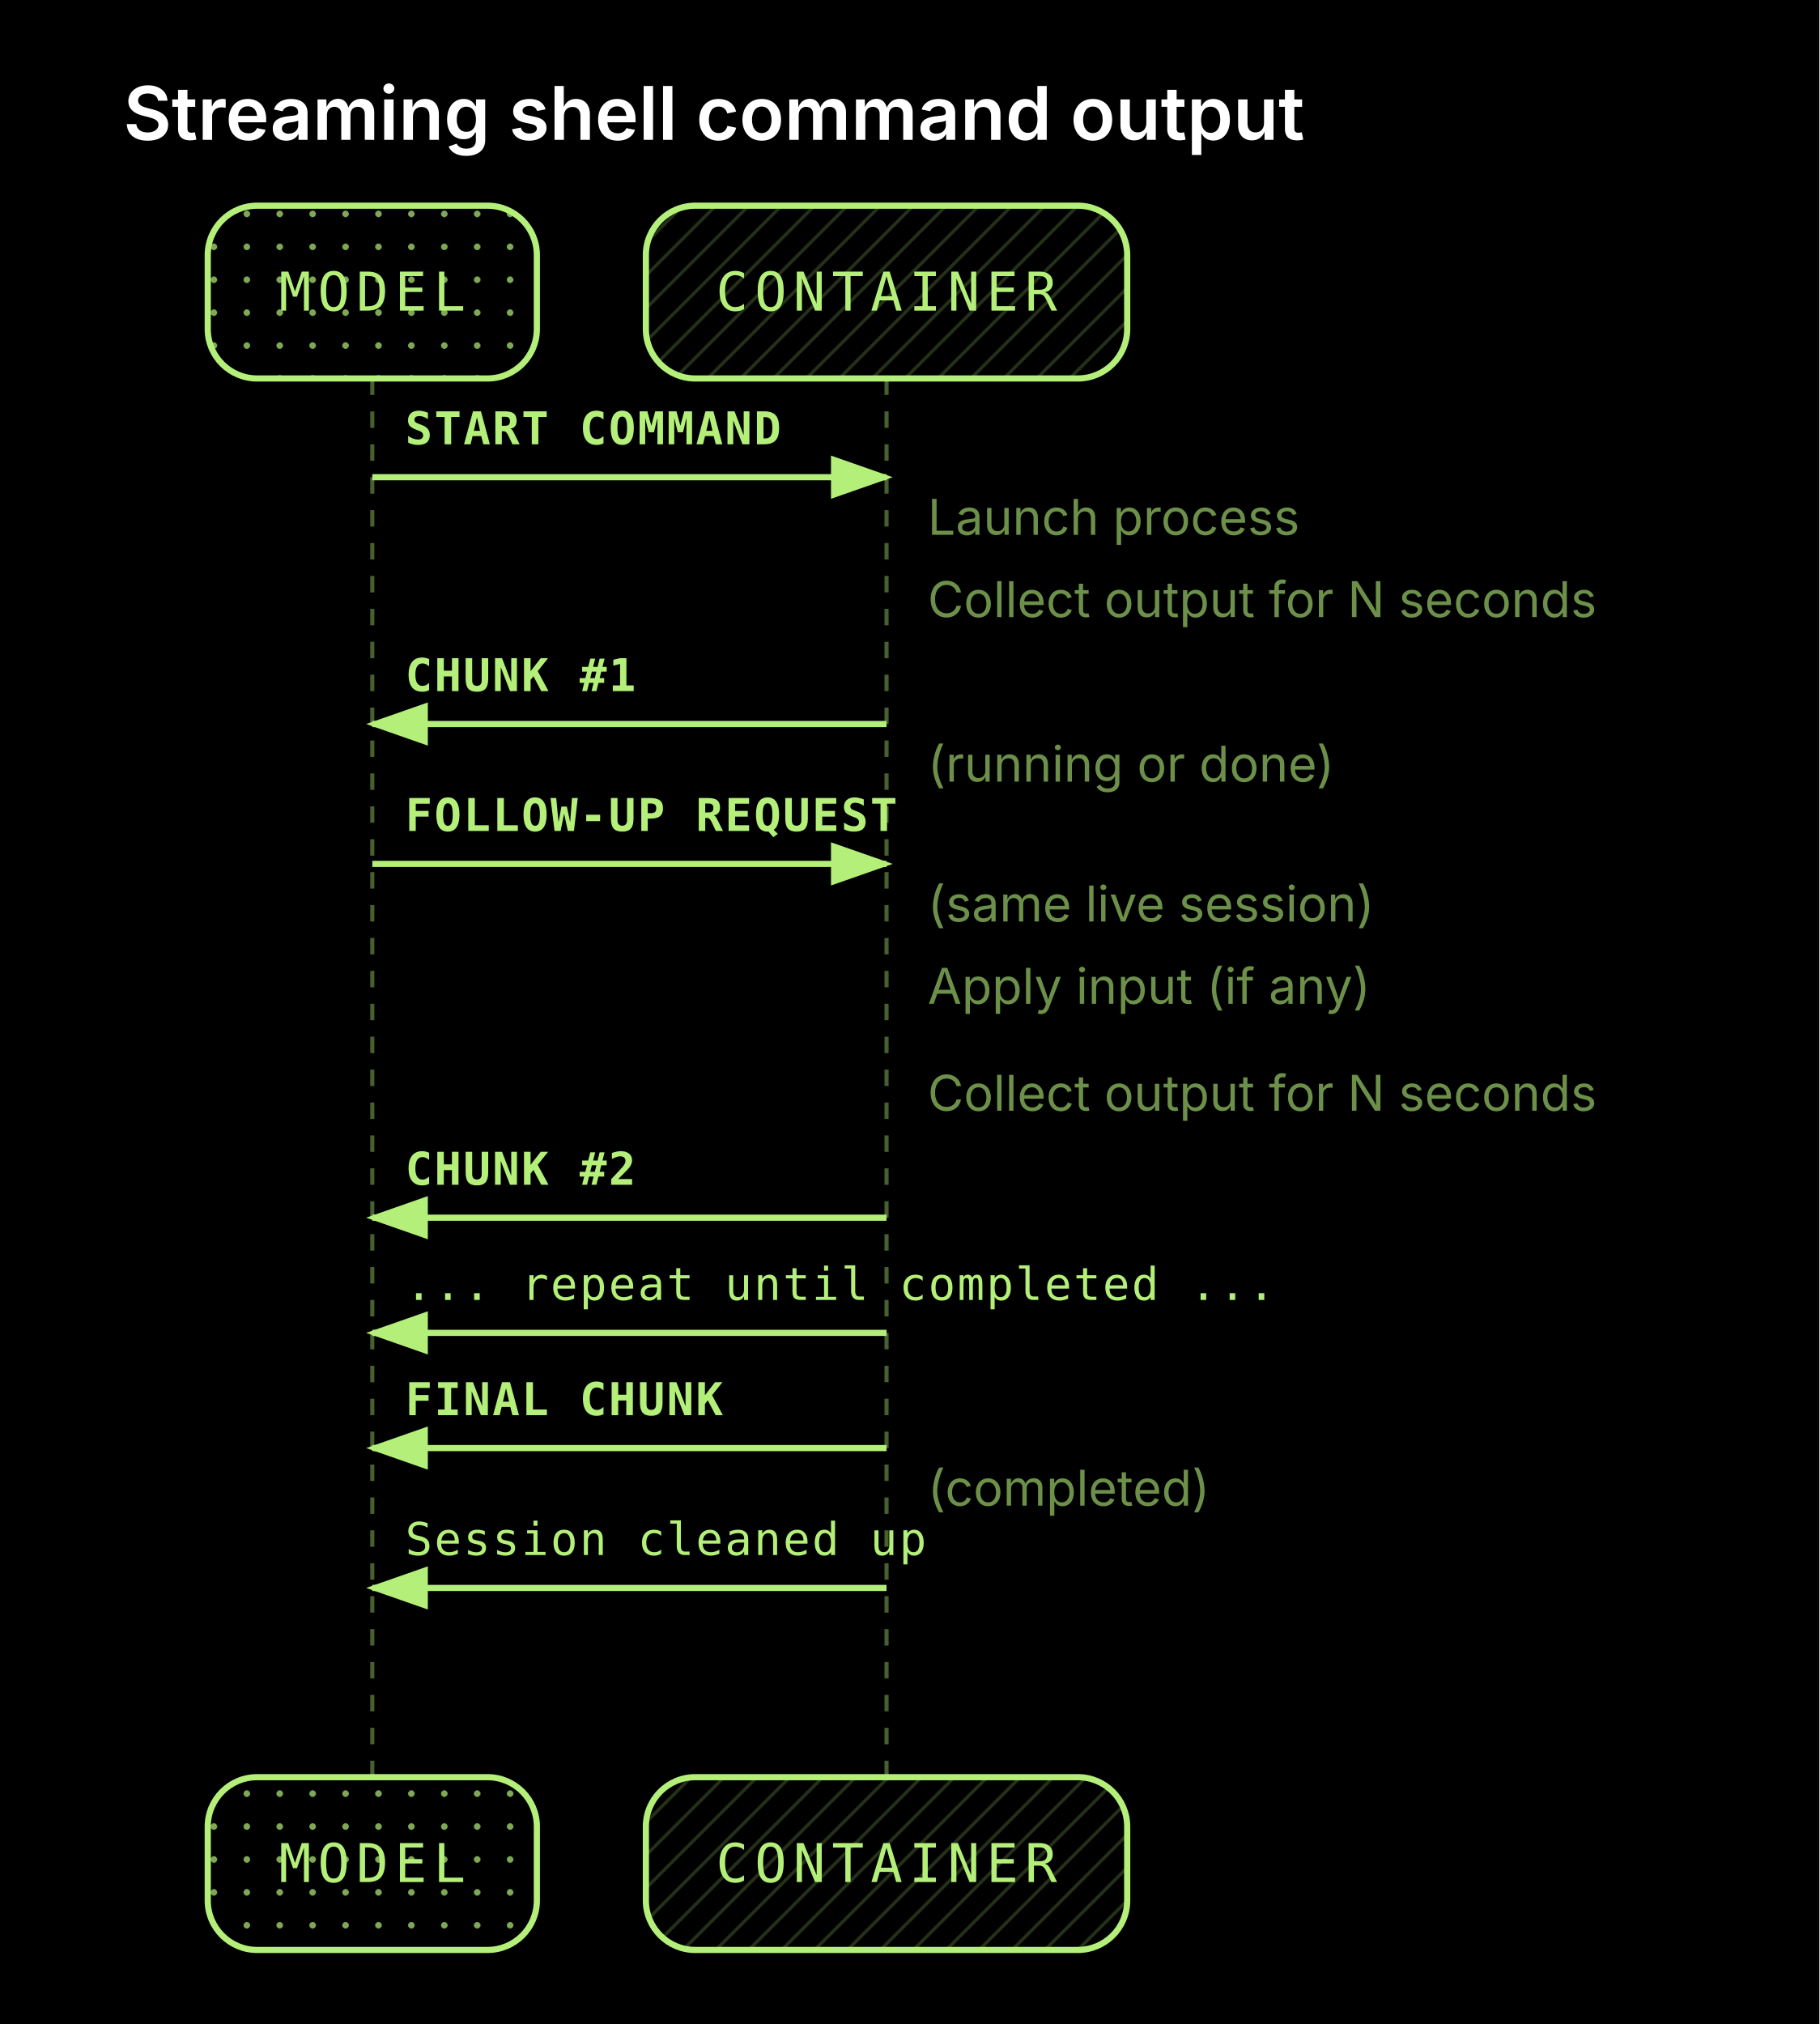
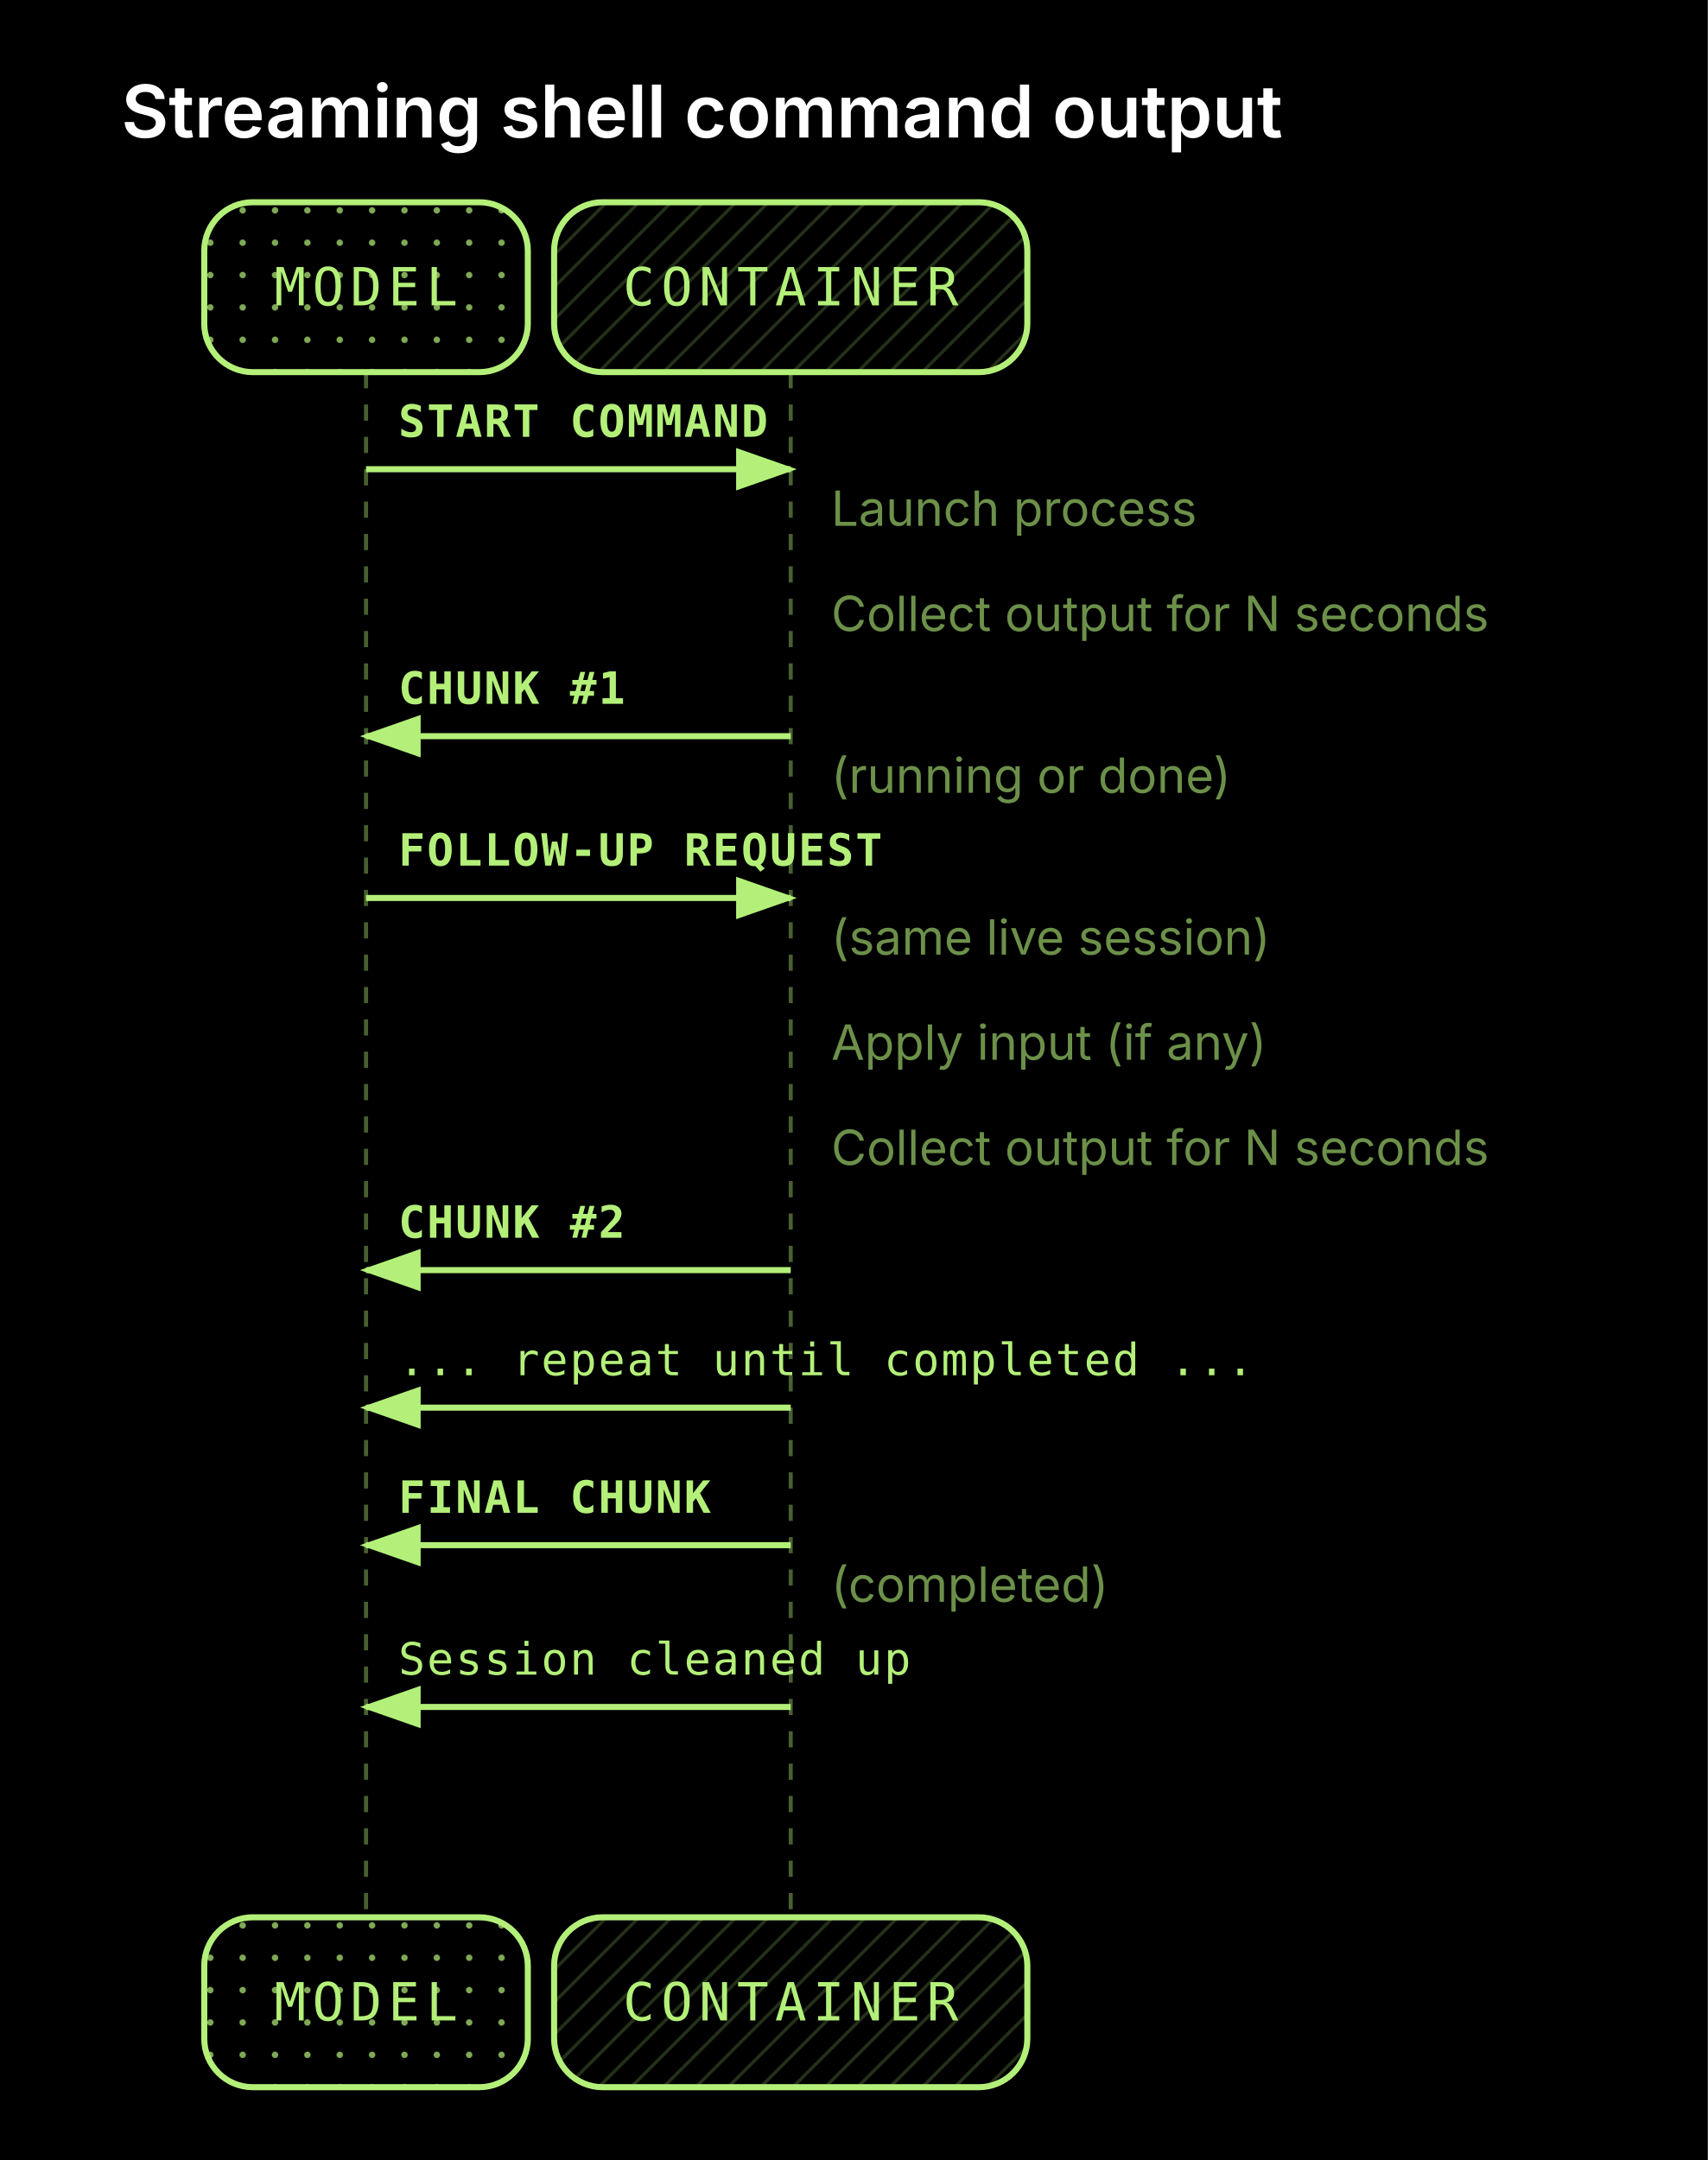
- <svg xmlns="http://www.w3.org/2000/svg" viewBox="0 0 442.24 492" width="442.24" height="492">
+ <svg xmlns="http://www.w3.org/2000/svg" viewBox="0 0 422.24 534" width="422.24" height="534">
  <defs>
    <pattern id="dotgrid" width="8" height="8" patternUnits="userSpaceOnUse">
      <rect width="8" height="8" fill="#000000" />
      <circle cx="4" cy="4" r="0.8" fill="#b4f079" opacity="0.7" />
    </pattern>
    <pattern id="crosshatch" width="8" height="8" patternUnits="userSpaceOnUse">
      <rect width="8" height="8" fill="#000000" />
      <path d="M0 8L8 0M-1 1L1 -1M7 9L9 7" stroke="#b4f079" stroke-width="0.8" opacity="0.2" />
    </pattern>
    <pattern id="hero" width="6" height="6" patternUnits="userSpaceOnUse">
      <rect width="6" height="6" fill="#3d6b23" />
      <circle cx="3" cy="3" r="0.6" fill="#5a9a35" opacity="0.5" />
    </pattern>
    <marker id="arrowhead" markerWidth="10" markerHeight="7" refX="9" refY="3.5" orient="auto" markerUnits="strokeWidth">
      <polygon points="0 0, 10 3.5, 0 7" fill="#b4f079" />
    </marker>
    <marker id="arrowhead-reverse" markerWidth="10" markerHeight="7" refX="1" refY="3.5" orient="auto" markerUnits="strokeWidth">
      <polygon points="10 0, 0 3.5, 10 7" fill="#b4f079" />
    </marker>
  </defs>
  <rect width="100%" height="100%" fill="#000000" />
  <g class="diagram">
    <text x="30" y="34" font-family="'Inter', 'Helvetica Neue', Arial, sans-serif" font-size="18" fill="#ffffff" font-weight="600">Streaming shell command output</text>
    <g class="lifelines">
-       <line x1="90.5" y1="92" x2="90.5" y2="432" stroke="#b4f079" stroke-width="1" stroke-dasharray="4 4" opacity="0.4" />
-       <line x1="215.5" y1="92" x2="215.5" y2="432" stroke="#b4f079" stroke-width="1" stroke-dasharray="4 4" opacity="0.4" />
+       <line x1="90.5" y1="92" x2="90.5" y2="474" stroke="#b4f079" stroke-width="1" stroke-dasharray="4 4" opacity="0.4" />
+       <line x1="195.5" y1="92" x2="195.5" y2="474" stroke="#b4f079" stroke-width="1" stroke-dasharray="4 4" opacity="0.4" />
    </g>
    <g class="fragments" />
    <g class="messages">
-       <line x1="90.5" y1="116" x2="215.5" y2="116" stroke="#b4f079" stroke-width="1.5" marker-end="url(#arrowhead)" />
+       <line x1="90.5" y1="116" x2="195.5" y2="116" stroke="#b4f079" stroke-width="1.5" marker-end="url(#arrowhead)" />
      <text x="98.5" y="108" font-family="'JetBrains Mono', 'Fira Code', 'SF Mono', 'Cascadia Code', monospace" font-size="11" fill="#b4f079" text-anchor="start" letter-spacing="0.04em">
        <tspan font-weight="700">START COMMAND</tspan>
      </text>
-       <text x="225.5" y="130" font-family="'Inter', 'Helvetica Neue', Arial, sans-serif" font-size="12" fill="#b4f079" opacity="0.6">Launch process</text>
-       <text x="225.5" y="150" font-family="'Inter', 'Helvetica Neue', Arial, sans-serif" font-size="12" fill="#b4f079" opacity="0.6">Collect output for N seconds</text>
-       <line x1="215.5" y1="176" x2="90.5" y2="176" stroke="#b4f079" stroke-width="1.5" marker-end="url(#arrowhead)" />
-       <text x="98.5" y="168" font-family="'JetBrains Mono', 'Fira Code', 'SF Mono', 'Cascadia Code', monospace" font-size="11" fill="#b4f079" text-anchor="start" letter-spacing="0.04em">
+       <text x="205.5" y="130" font-family="'Inter', 'Helvetica Neue', Arial, sans-serif" font-size="12" fill="#b4f079" opacity="0.6">Launch process</text>
+       <text x="205.5" y="156" font-family="'Inter', 'Helvetica Neue', Arial, sans-serif" font-size="12" fill="#b4f079" opacity="0.6">Collect output for N seconds</text>
+       <line x1="195.5" y1="182" x2="90.5" y2="182" stroke="#b4f079" stroke-width="1.5" marker-end="url(#arrowhead)" />
+       <text x="98.5" y="174" font-family="'JetBrains Mono', 'Fira Code', 'SF Mono', 'Cascadia Code', monospace" font-size="11" fill="#b4f079" text-anchor="start" letter-spacing="0.04em">
        <tspan font-weight="700">CHUNK #1</tspan>
      </text>
-       <text x="225.5" y="190" font-family="'Inter', 'Helvetica Neue', Arial, sans-serif" font-size="12" fill="#b4f079" opacity="0.6">(running or done)</text>
-       <line x1="90.5" y1="210" x2="215.5" y2="210" stroke="#b4f079" stroke-width="1.5" marker-end="url(#arrowhead)" />
-       <text x="98.5" y="202" font-family="'JetBrains Mono', 'Fira Code', 'SF Mono', 'Cascadia Code', monospace" font-size="11" fill="#b4f079" text-anchor="start" letter-spacing="0.04em">
+       <text x="205.5" y="196" font-family="'Inter', 'Helvetica Neue', Arial, sans-serif" font-size="12" fill="#b4f079" opacity="0.6">(running or done)</text>
+       <line x1="90.5" y1="222" x2="195.5" y2="222" stroke="#b4f079" stroke-width="1.5" marker-end="url(#arrowhead)" />
+       <text x="98.5" y="214" font-family="'JetBrains Mono', 'Fira Code', 'SF Mono', 'Cascadia Code', monospace" font-size="11" fill="#b4f079" text-anchor="start" letter-spacing="0.04em">
        <tspan font-weight="700">FOLLOW-UP REQUEST</tspan>
      </text>
-       <text x="225.5" y="224" font-family="'Inter', 'Helvetica Neue', Arial, sans-serif" font-size="12" fill="#b4f079" opacity="0.6">(same live session)</text>
-       <text x="225.5" y="244" font-family="'Inter', 'Helvetica Neue', Arial, sans-serif" font-size="12" fill="#b4f079" opacity="0.6">Apply input (if any)</text>
-       <text x="225.5" y="270" font-family="'Inter', 'Helvetica Neue', Arial, sans-serif" font-size="12" fill="#b4f079" opacity="0.6">Collect output for N seconds</text>
-       <line x1="215.5" y1="296" x2="90.5" y2="296" stroke="#b4f079" stroke-width="1.5" marker-end="url(#arrowhead)" />
-       <text x="98.5" y="288" font-family="'JetBrains Mono', 'Fira Code', 'SF Mono', 'Cascadia Code', monospace" font-size="11" fill="#b4f079" text-anchor="start" letter-spacing="0.04em">
+       <text x="205.5" y="236" font-family="'Inter', 'Helvetica Neue', Arial, sans-serif" font-size="12" fill="#b4f079" opacity="0.6">(same live session)</text>
+       <text x="205.5" y="262" font-family="'Inter', 'Helvetica Neue', Arial, sans-serif" font-size="12" fill="#b4f079" opacity="0.6">Apply input (if any)</text>
+       <text x="205.5" y="288" font-family="'Inter', 'Helvetica Neue', Arial, sans-serif" font-size="12" fill="#b4f079" opacity="0.6">Collect output for N seconds</text>
+       <line x1="195.5" y1="314" x2="90.5" y2="314" stroke="#b4f079" stroke-width="1.5" marker-end="url(#arrowhead)" />
+       <text x="98.5" y="306" font-family="'JetBrains Mono', 'Fira Code', 'SF Mono', 'Cascadia Code', monospace" font-size="11" fill="#b4f079" text-anchor="start" letter-spacing="0.04em">
        <tspan font-weight="700">CHUNK #2</tspan>
      </text>
-       <line x1="215.5" y1="324" x2="90.5" y2="324" stroke="#b4f079" stroke-width="1.5" marker-end="url(#arrowhead)" />
-       <text x="98.5" y="316" font-family="'JetBrains Mono', 'Fira Code', 'SF Mono', 'Cascadia Code', monospace" font-size="11" fill="#b4f079" text-anchor="start" letter-spacing="0.04em">... repeat until completed ...</text>
-       <line x1="215.5" y1="352" x2="90.5" y2="352" stroke="#b4f079" stroke-width="1.5" marker-end="url(#arrowhead)" />
-       <text x="98.5" y="344" font-family="'JetBrains Mono', 'Fira Code', 'SF Mono', 'Cascadia Code', monospace" font-size="11" fill="#b4f079" text-anchor="start" letter-spacing="0.04em">
+       <line x1="195.5" y1="348" x2="90.5" y2="348" stroke="#b4f079" stroke-width="1.5" marker-end="url(#arrowhead)" />
+       <text x="98.5" y="340" font-family="'JetBrains Mono', 'Fira Code', 'SF Mono', 'Cascadia Code', monospace" font-size="11" fill="#b4f079" text-anchor="start" letter-spacing="0.04em">... repeat until completed ...</text>
+       <line x1="195.5" y1="382" x2="90.5" y2="382" stroke="#b4f079" stroke-width="1.5" marker-end="url(#arrowhead)" />
+       <text x="98.5" y="374" font-family="'JetBrains Mono', 'Fira Code', 'SF Mono', 'Cascadia Code', monospace" font-size="11" fill="#b4f079" text-anchor="start" letter-spacing="0.04em">
        <tspan font-weight="700">FINAL CHUNK</tspan>
      </text>
-       <text x="225.5" y="366" font-family="'Inter', 'Helvetica Neue', Arial, sans-serif" font-size="12" fill="#b4f079" opacity="0.6">(completed)</text>
-       <line x1="215.5" y1="386" x2="90.5" y2="386" stroke="#b4f079" stroke-width="1.5" marker-end="url(#arrowhead)" />
-       <text x="98.5" y="378" font-family="'JetBrains Mono', 'Fira Code', 'SF Mono', 'Cascadia Code', monospace" font-size="11" fill="#b4f079" text-anchor="start" letter-spacing="0.04em">Session cleaned up</text>
+       <text x="205.5" y="396" font-family="'Inter', 'Helvetica Neue', Arial, sans-serif" font-size="12" fill="#b4f079" opacity="0.6">(completed)</text>
+       <line x1="195.5" y1="422" x2="90.5" y2="422" stroke="#b4f079" stroke-width="1.5" marker-end="url(#arrowhead)" />
+       <text x="98.5" y="414" font-family="'JetBrains Mono', 'Fira Code', 'SF Mono', 'Cascadia Code', monospace" font-size="11" fill="#b4f079" text-anchor="start" letter-spacing="0.04em">Session cleaned up</text>
    </g>
    <g class="notes" />
    <g class="participants">
      <rect x="50.5" y="50" width="80" height="42" rx="12" fill="url(#dotgrid)" stroke="#b4f079" stroke-width="1.5" />
      <text x="90.5" y="71" font-family="'JetBrains Mono', 'Fira Code', 'SF Mono', 'Cascadia Code', monospace" font-size="13" fill="#b4f079" text-anchor="middle" dominant-baseline="central" letter-spacing="0.12em">MODEL</text>
-       <rect x="157" y="50" width="117" height="42" rx="12" fill="url(#crosshatch)" stroke="#b4f079" stroke-width="1.5" />
-       <text x="215.5" y="71" font-family="'JetBrains Mono', 'Fira Code', 'SF Mono', 'Cascadia Code', monospace" font-size="13" fill="#b4f079" text-anchor="middle" dominant-baseline="central" letter-spacing="0.12em">CONTAINER</text>
-       <rect x="50.5" y="432" width="80" height="42" rx="12" fill="url(#dotgrid)" stroke="#b4f079" stroke-width="1.5" />
-       <text x="90.5" y="453" font-family="'JetBrains Mono', 'Fira Code', 'SF Mono', 'Cascadia Code', monospace" font-size="13" fill="#b4f079" text-anchor="middle" dominant-baseline="central" letter-spacing="0.12em">MODEL</text>
-       <rect x="157" y="432" width="117" height="42" rx="12" fill="url(#crosshatch)" stroke="#b4f079" stroke-width="1.5" />
-       <text x="215.5" y="453" font-family="'JetBrains Mono', 'Fira Code', 'SF Mono', 'Cascadia Code', monospace" font-size="13" fill="#b4f079" text-anchor="middle" dominant-baseline="central" letter-spacing="0.12em">CONTAINER</text>
+       <rect x="137" y="50" width="117" height="42" rx="12" fill="url(#crosshatch)" stroke="#b4f079" stroke-width="1.5" />
+       <text x="195.5" y="71" font-family="'JetBrains Mono', 'Fira Code', 'SF Mono', 'Cascadia Code', monospace" font-size="13" fill="#b4f079" text-anchor="middle" dominant-baseline="central" letter-spacing="0.12em">CONTAINER</text>
+       <rect x="50.5" y="474" width="80" height="42" rx="12" fill="url(#dotgrid)" stroke="#b4f079" stroke-width="1.5" />
+       <text x="90.5" y="495" font-family="'JetBrains Mono', 'Fira Code', 'SF Mono', 'Cascadia Code', monospace" font-size="13" fill="#b4f079" text-anchor="middle" dominant-baseline="central" letter-spacing="0.12em">MODEL</text>
+       <rect x="137" y="474" width="117" height="42" rx="12" fill="url(#crosshatch)" stroke="#b4f079" stroke-width="1.5" />
+       <text x="195.5" y="495" font-family="'JetBrains Mono', 'Fira Code', 'SF Mono', 'Cascadia Code', monospace" font-size="13" fill="#b4f079" text-anchor="middle" dominant-baseline="central" letter-spacing="0.12em">CONTAINER</text>
    </g>
  </g>
</svg>
